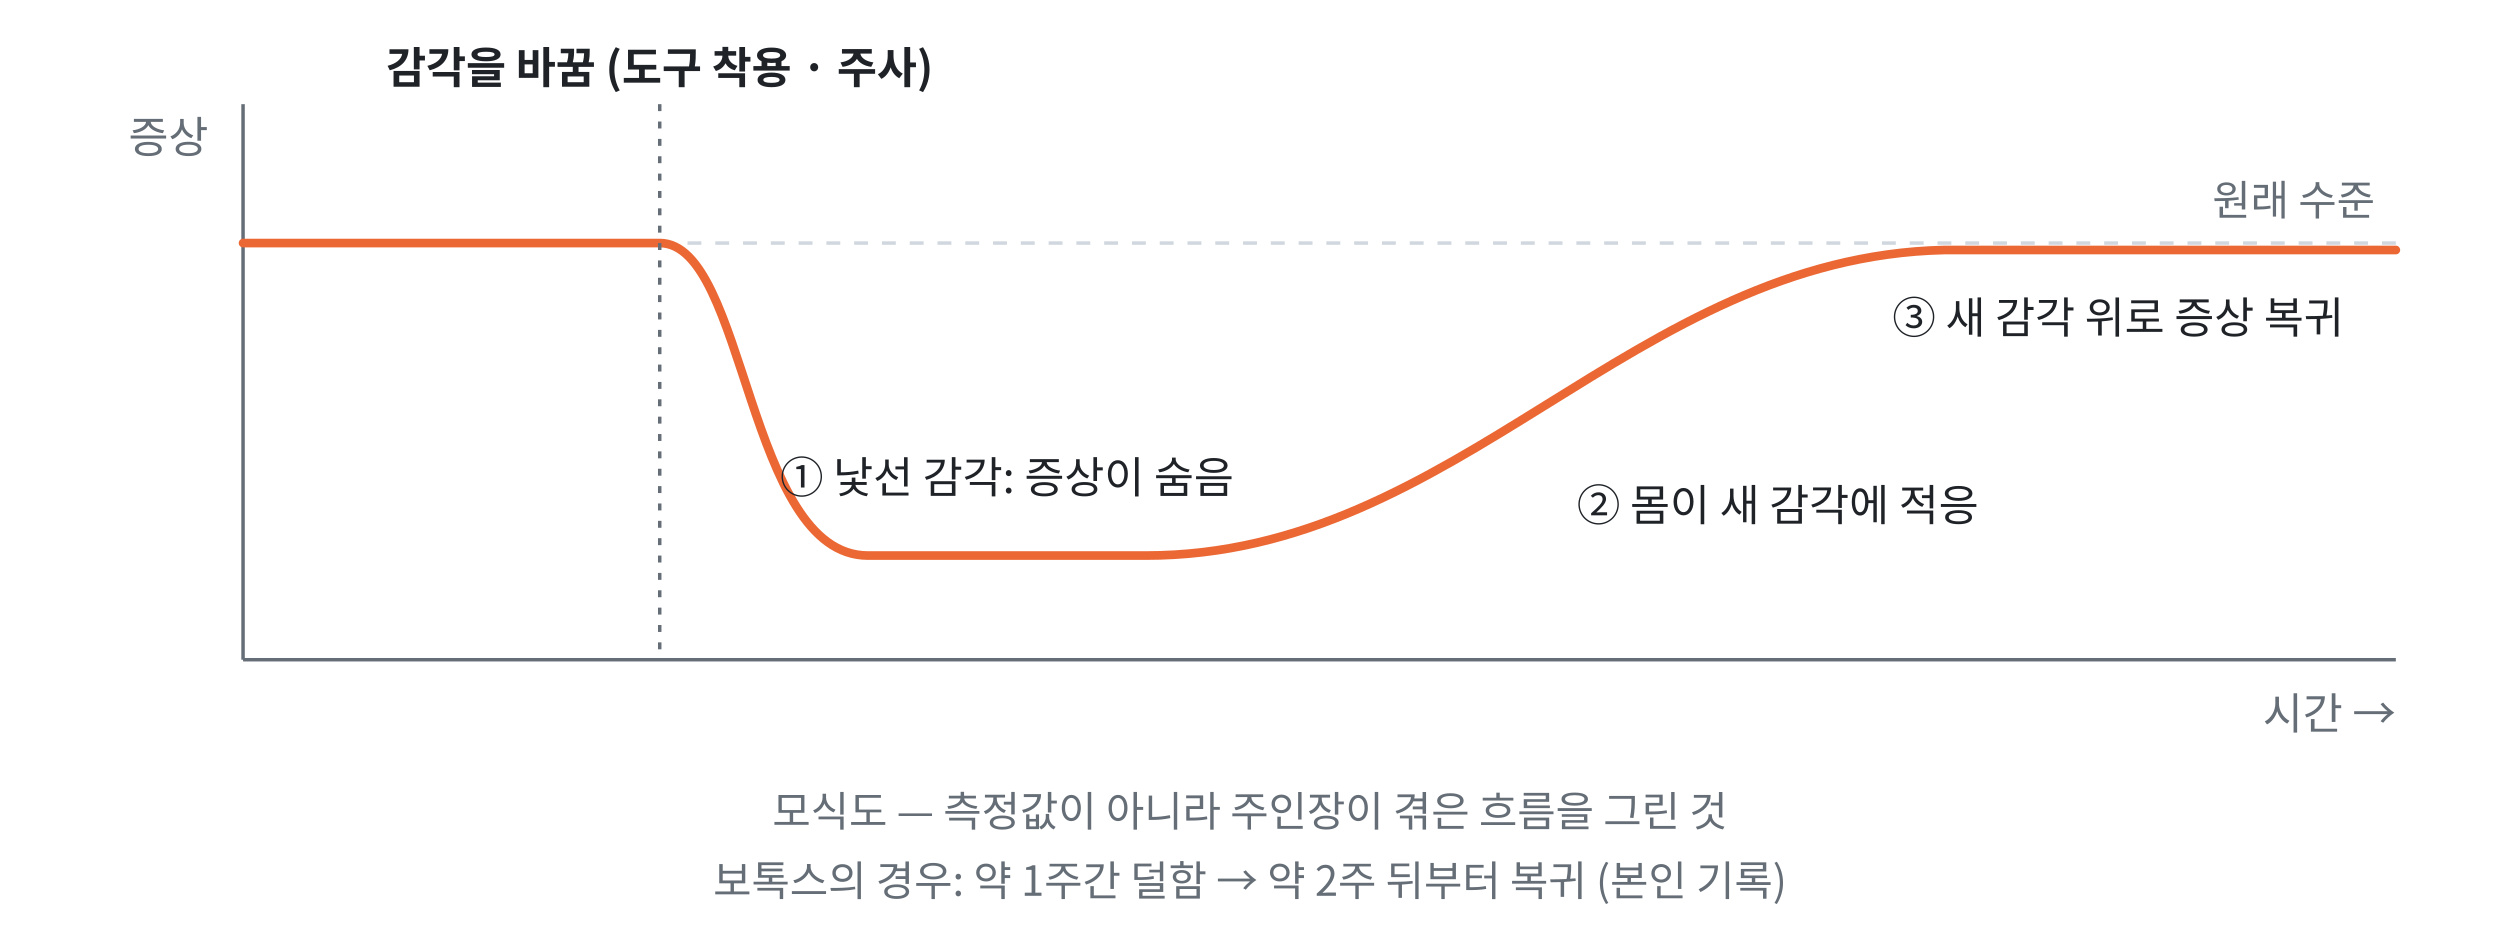
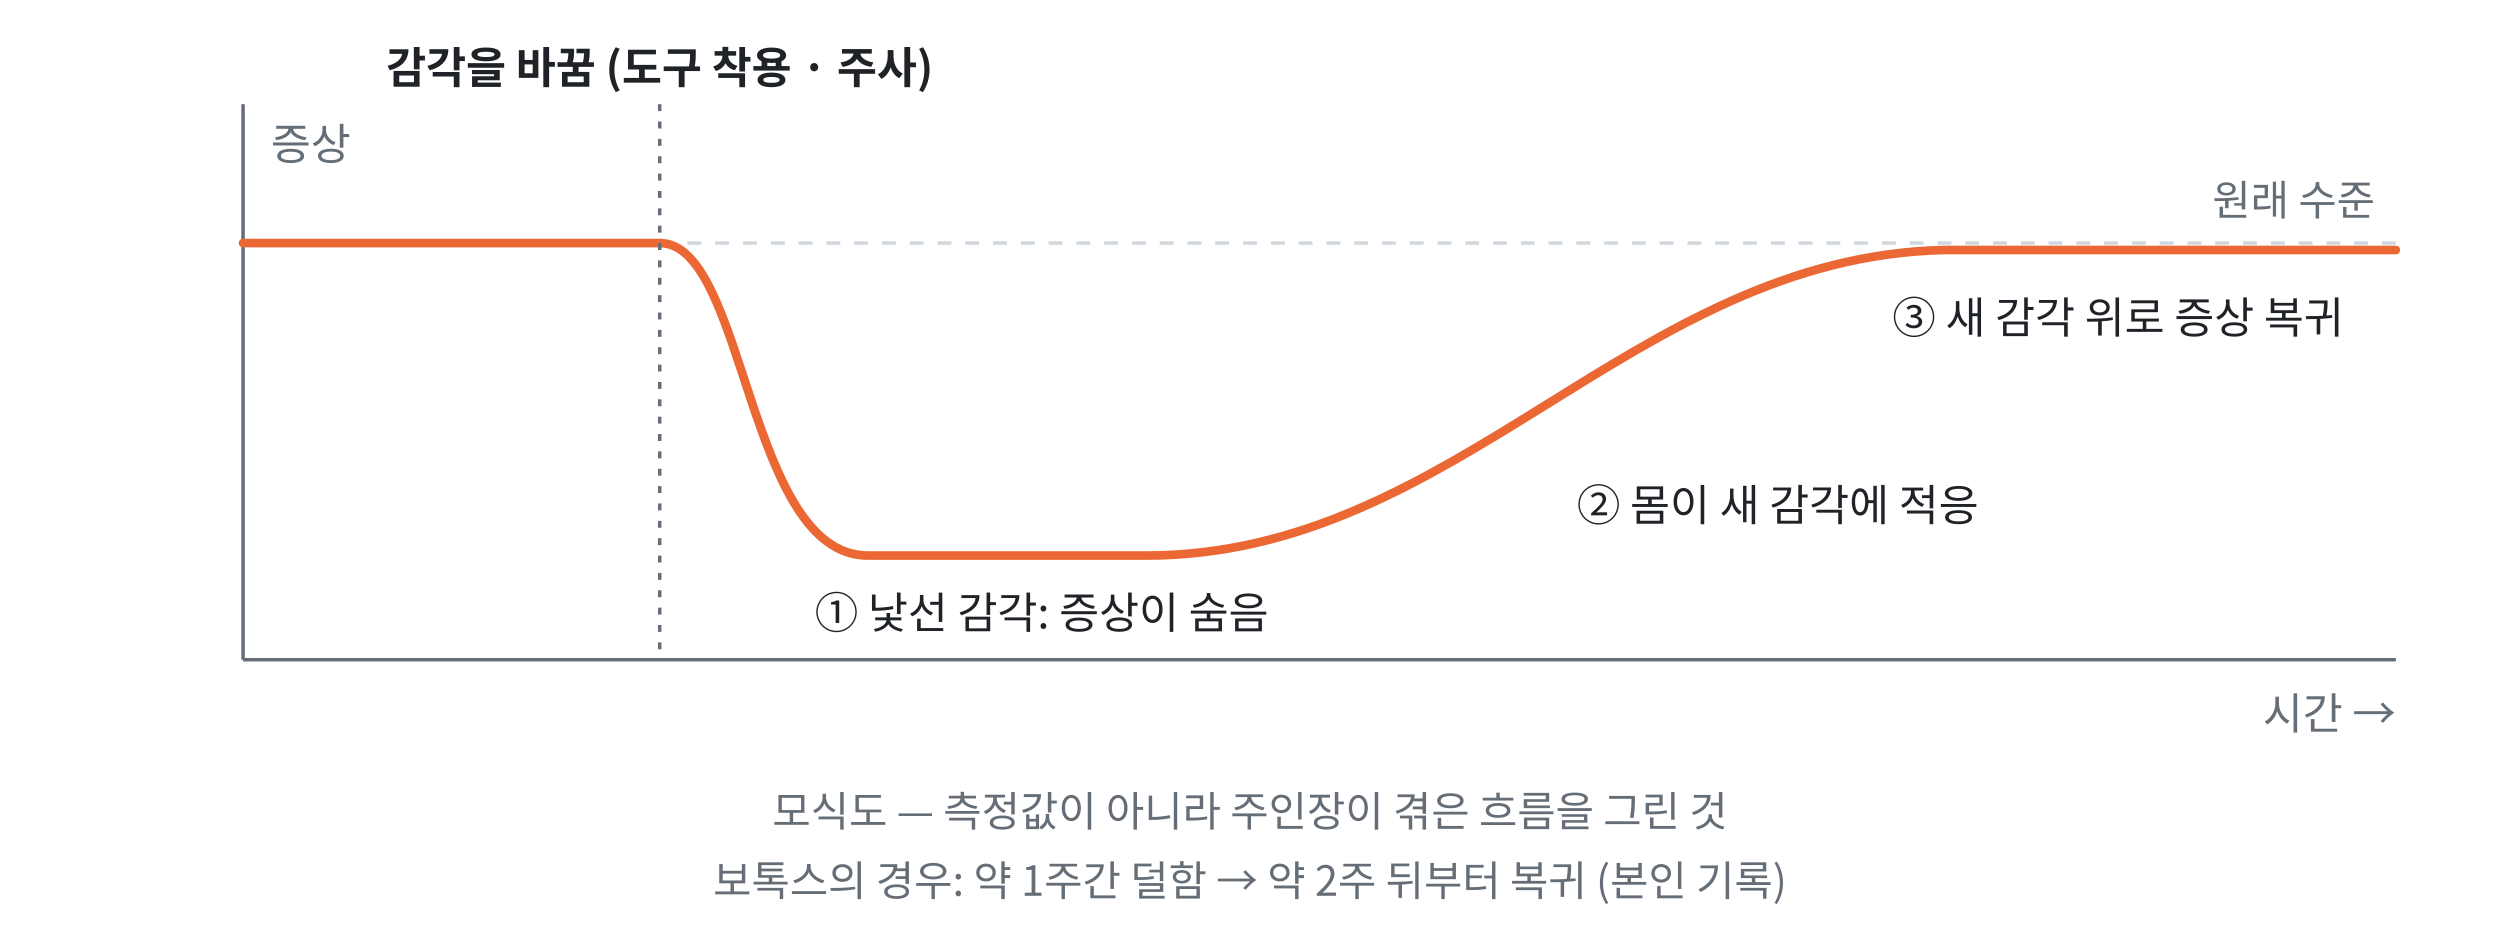
<svg xmlns="http://www.w3.org/2000/svg" viewBox="0 0 720 270" font-family="-apple-system,&quot;Apple SD Gothic Neo&quot;,&quot;Malgun Gothic&quot;,&quot;Noto Sans KR&quot;,&quot;Noto Sans CJK KR&quot;,sans-serif">
  <defs>
    <marker id="ah" viewBox="0 0 10 10" refX="9" refY="5" markerWidth="7" markerHeight="7" orient="auto-start-reverse">
      <path d="M0 0L10 5L0 10z" fill="#656d76" />
    </marker>
  </defs>
  <line x1="70" y1="30" x2="70" y2="190" stroke="#656d76" stroke-width="1" />
  <line x1="70" y1="190" x2="690" y2="190" stroke="#656d76" stroke-width="1" />
-   <text x="60" y="44" font-size="12.5" text-anchor="end" font-weight="400" fill="#656d76">증상</text>
+   <text x="78" y="46" font-size="12.5" text-anchor="start" font-weight="400" fill="#656d76">증상</text>
  <text x="690" y="210" font-size="12.5" text-anchor="end" font-weight="400" fill="#656d76">시간 →</text>
  <line x1="70" y1="70" x2="690" y2="70" stroke="#d0d7de" stroke-width="1" stroke-dasharray="4 4" />
  <text x="684" y="62" font-size="12" text-anchor="end" font-weight="400" fill="#656d76">원래 수준</text>
  <path d="M70 70 H190 C215 70 215 160 250 160 H330 C420 160 470 74 560 72 H690" fill="none" stroke="#eb6834" stroke-width="2.5" stroke-linecap="round" />
  <line x1="190" y1="30" x2="190" y2="190" stroke="#656d76" stroke-width="1" stroke-dasharray="2 3" />
  <text x="190" y="24" font-size="12.5" text-anchor="middle" font-weight="600" fill="#1f2328">감각을 바꿈 (도구 착용 · 주사)</text>
-   <text x="290" y="142" font-size="12.5" text-anchor="middle" font-weight="500" fill="#1f2328">① 낯선 감각: 증상이 숨음</text>
+   <text x="300" y="181" font-size="12.5" text-anchor="middle" font-weight="500" fill="#1f2328">① 낯선 감각: 증상이 숨음</text>
  <text x="512" y="150" font-size="12.5" text-anchor="middle" font-weight="500" fill="#1f2328">② 몸이 새 감각에 적응</text>
  <text x="610" y="96" font-size="12.5" text-anchor="middle" font-weight="500" fill="#1f2328">③ 새 감각 위로 증상 복귀</text>
  <text x="360" y="238" font-size="12" text-anchor="middle" font-weight="400" fill="#656d76">모식도 — 측정값이 아니라 주인장이 겪은 흐름을 그린 것</text>
  <text x="360" y="258" font-size="12" text-anchor="middle" font-weight="400" fill="#656d76">보톡스의 경우: 약 1주간 덜함 → 약 2주 뒤부터 복귀 (본인 기록)</text>
</svg>
